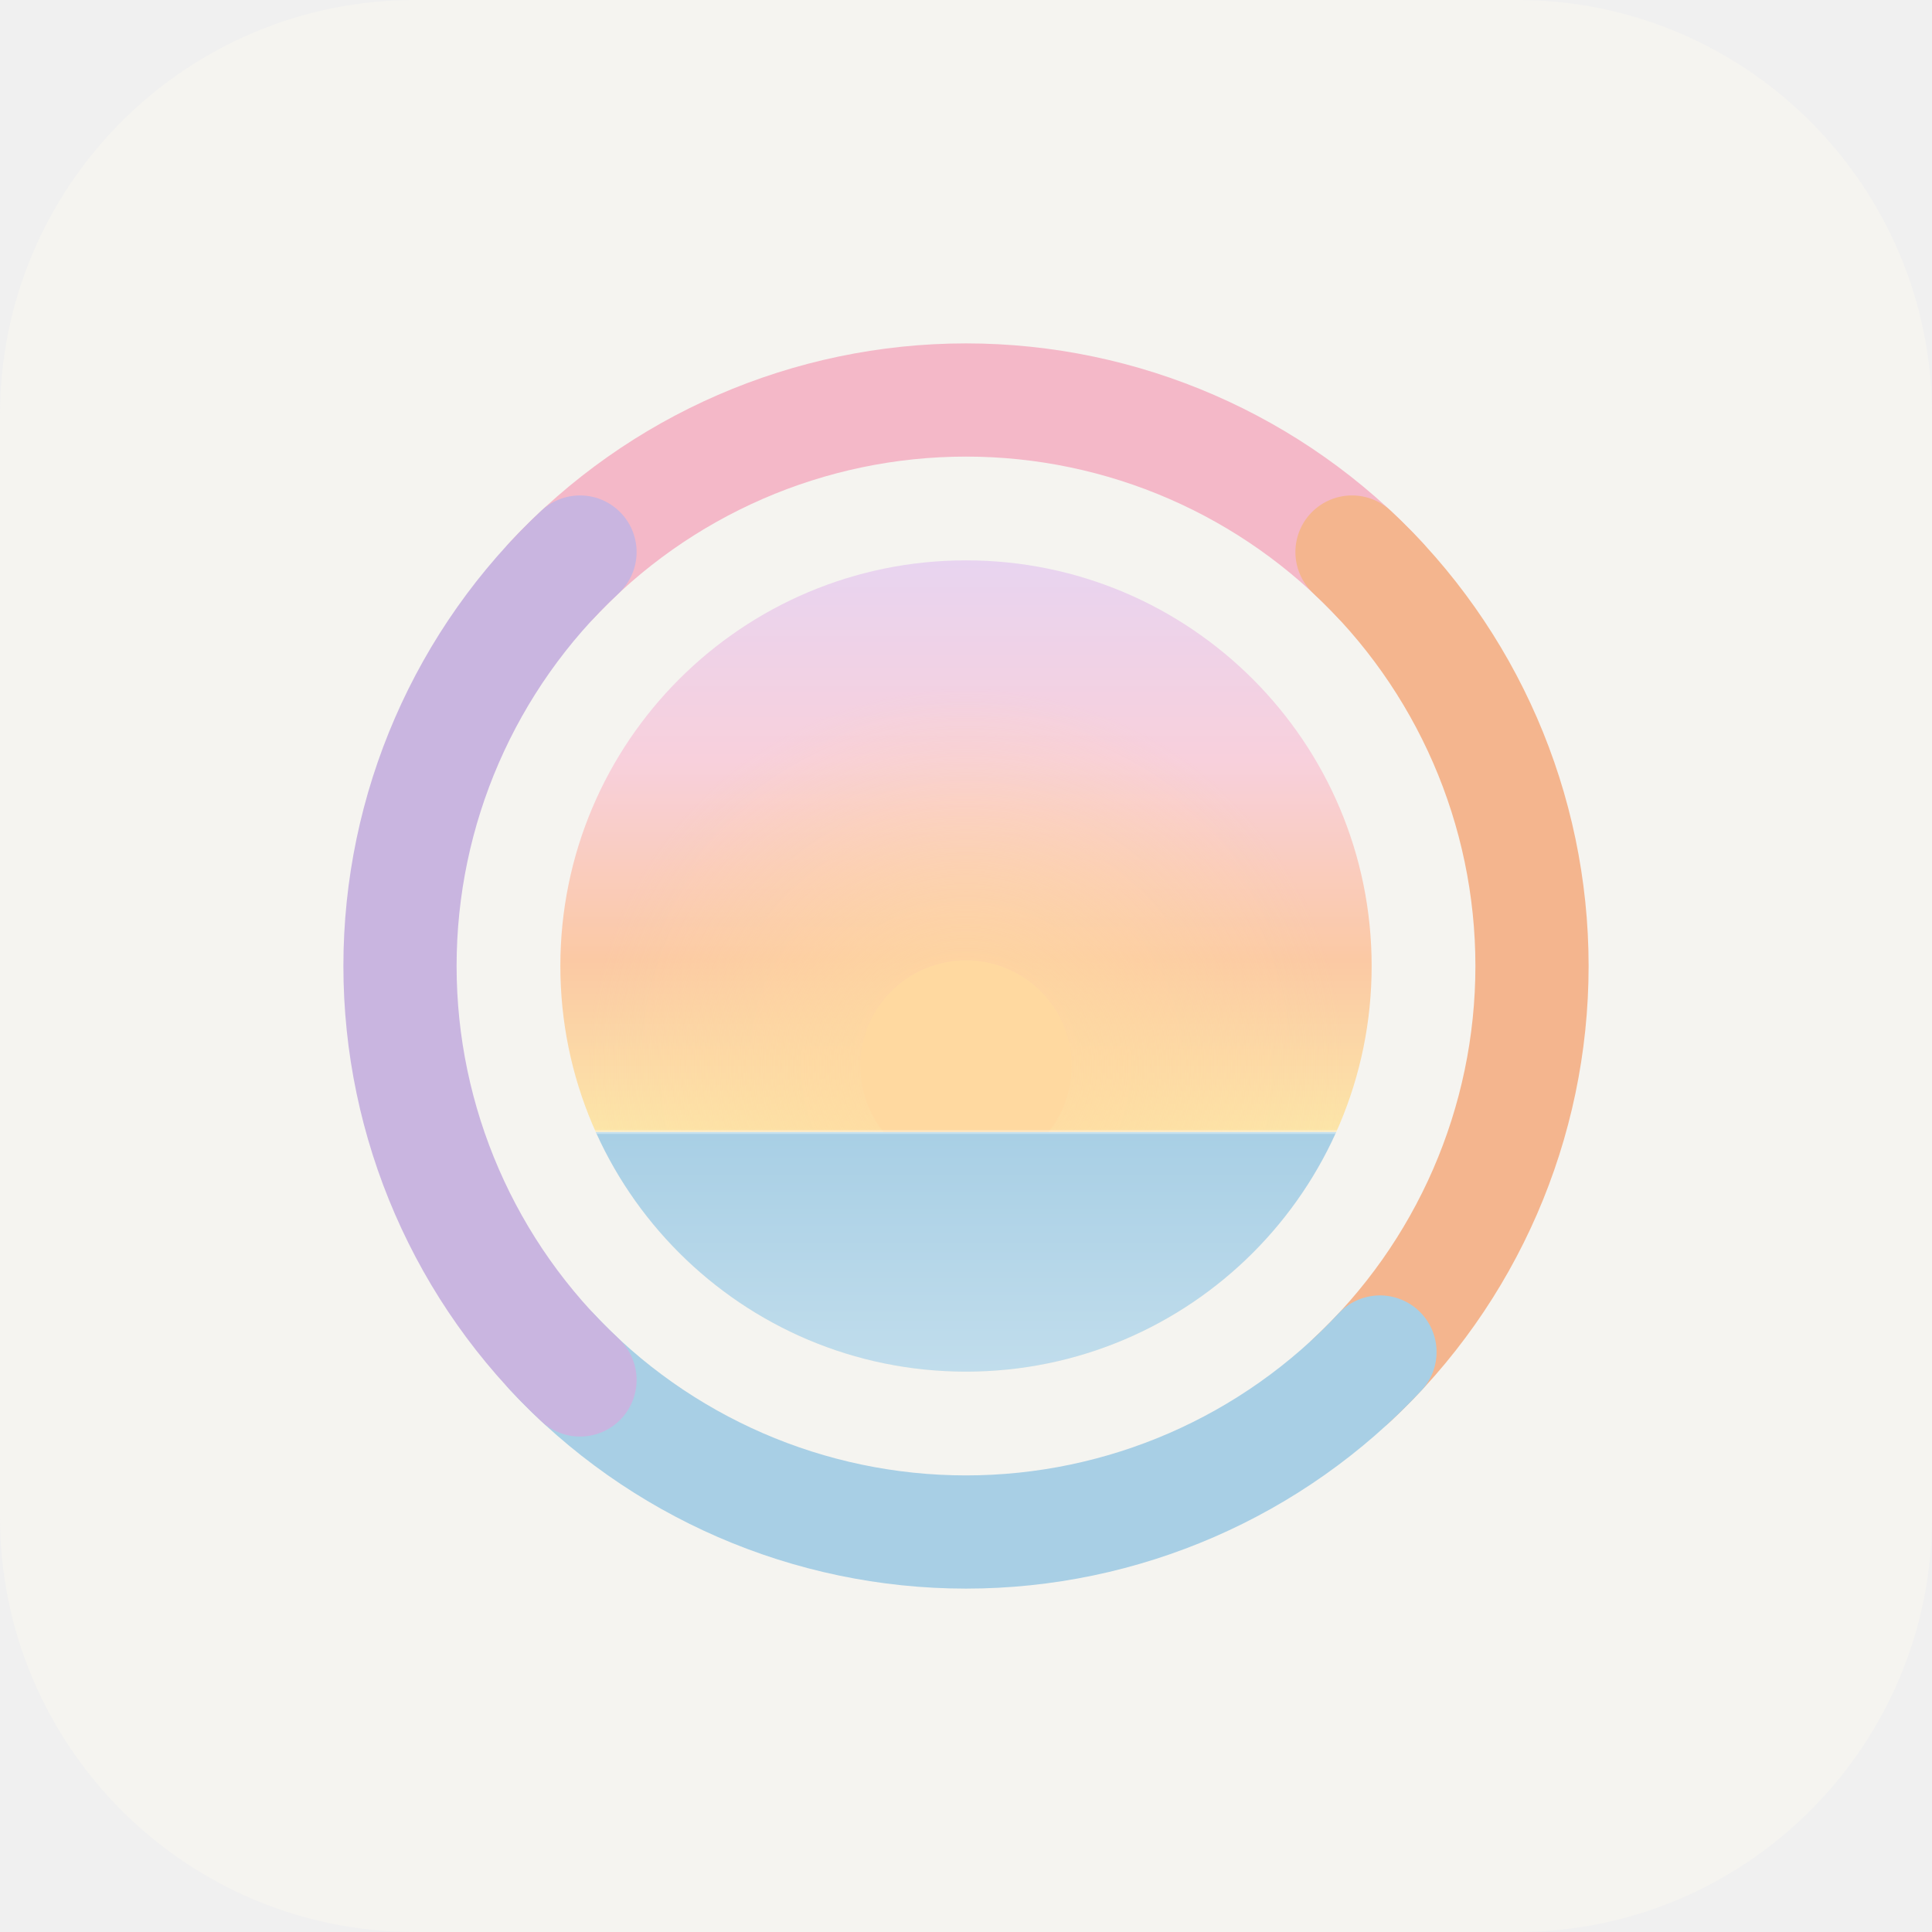
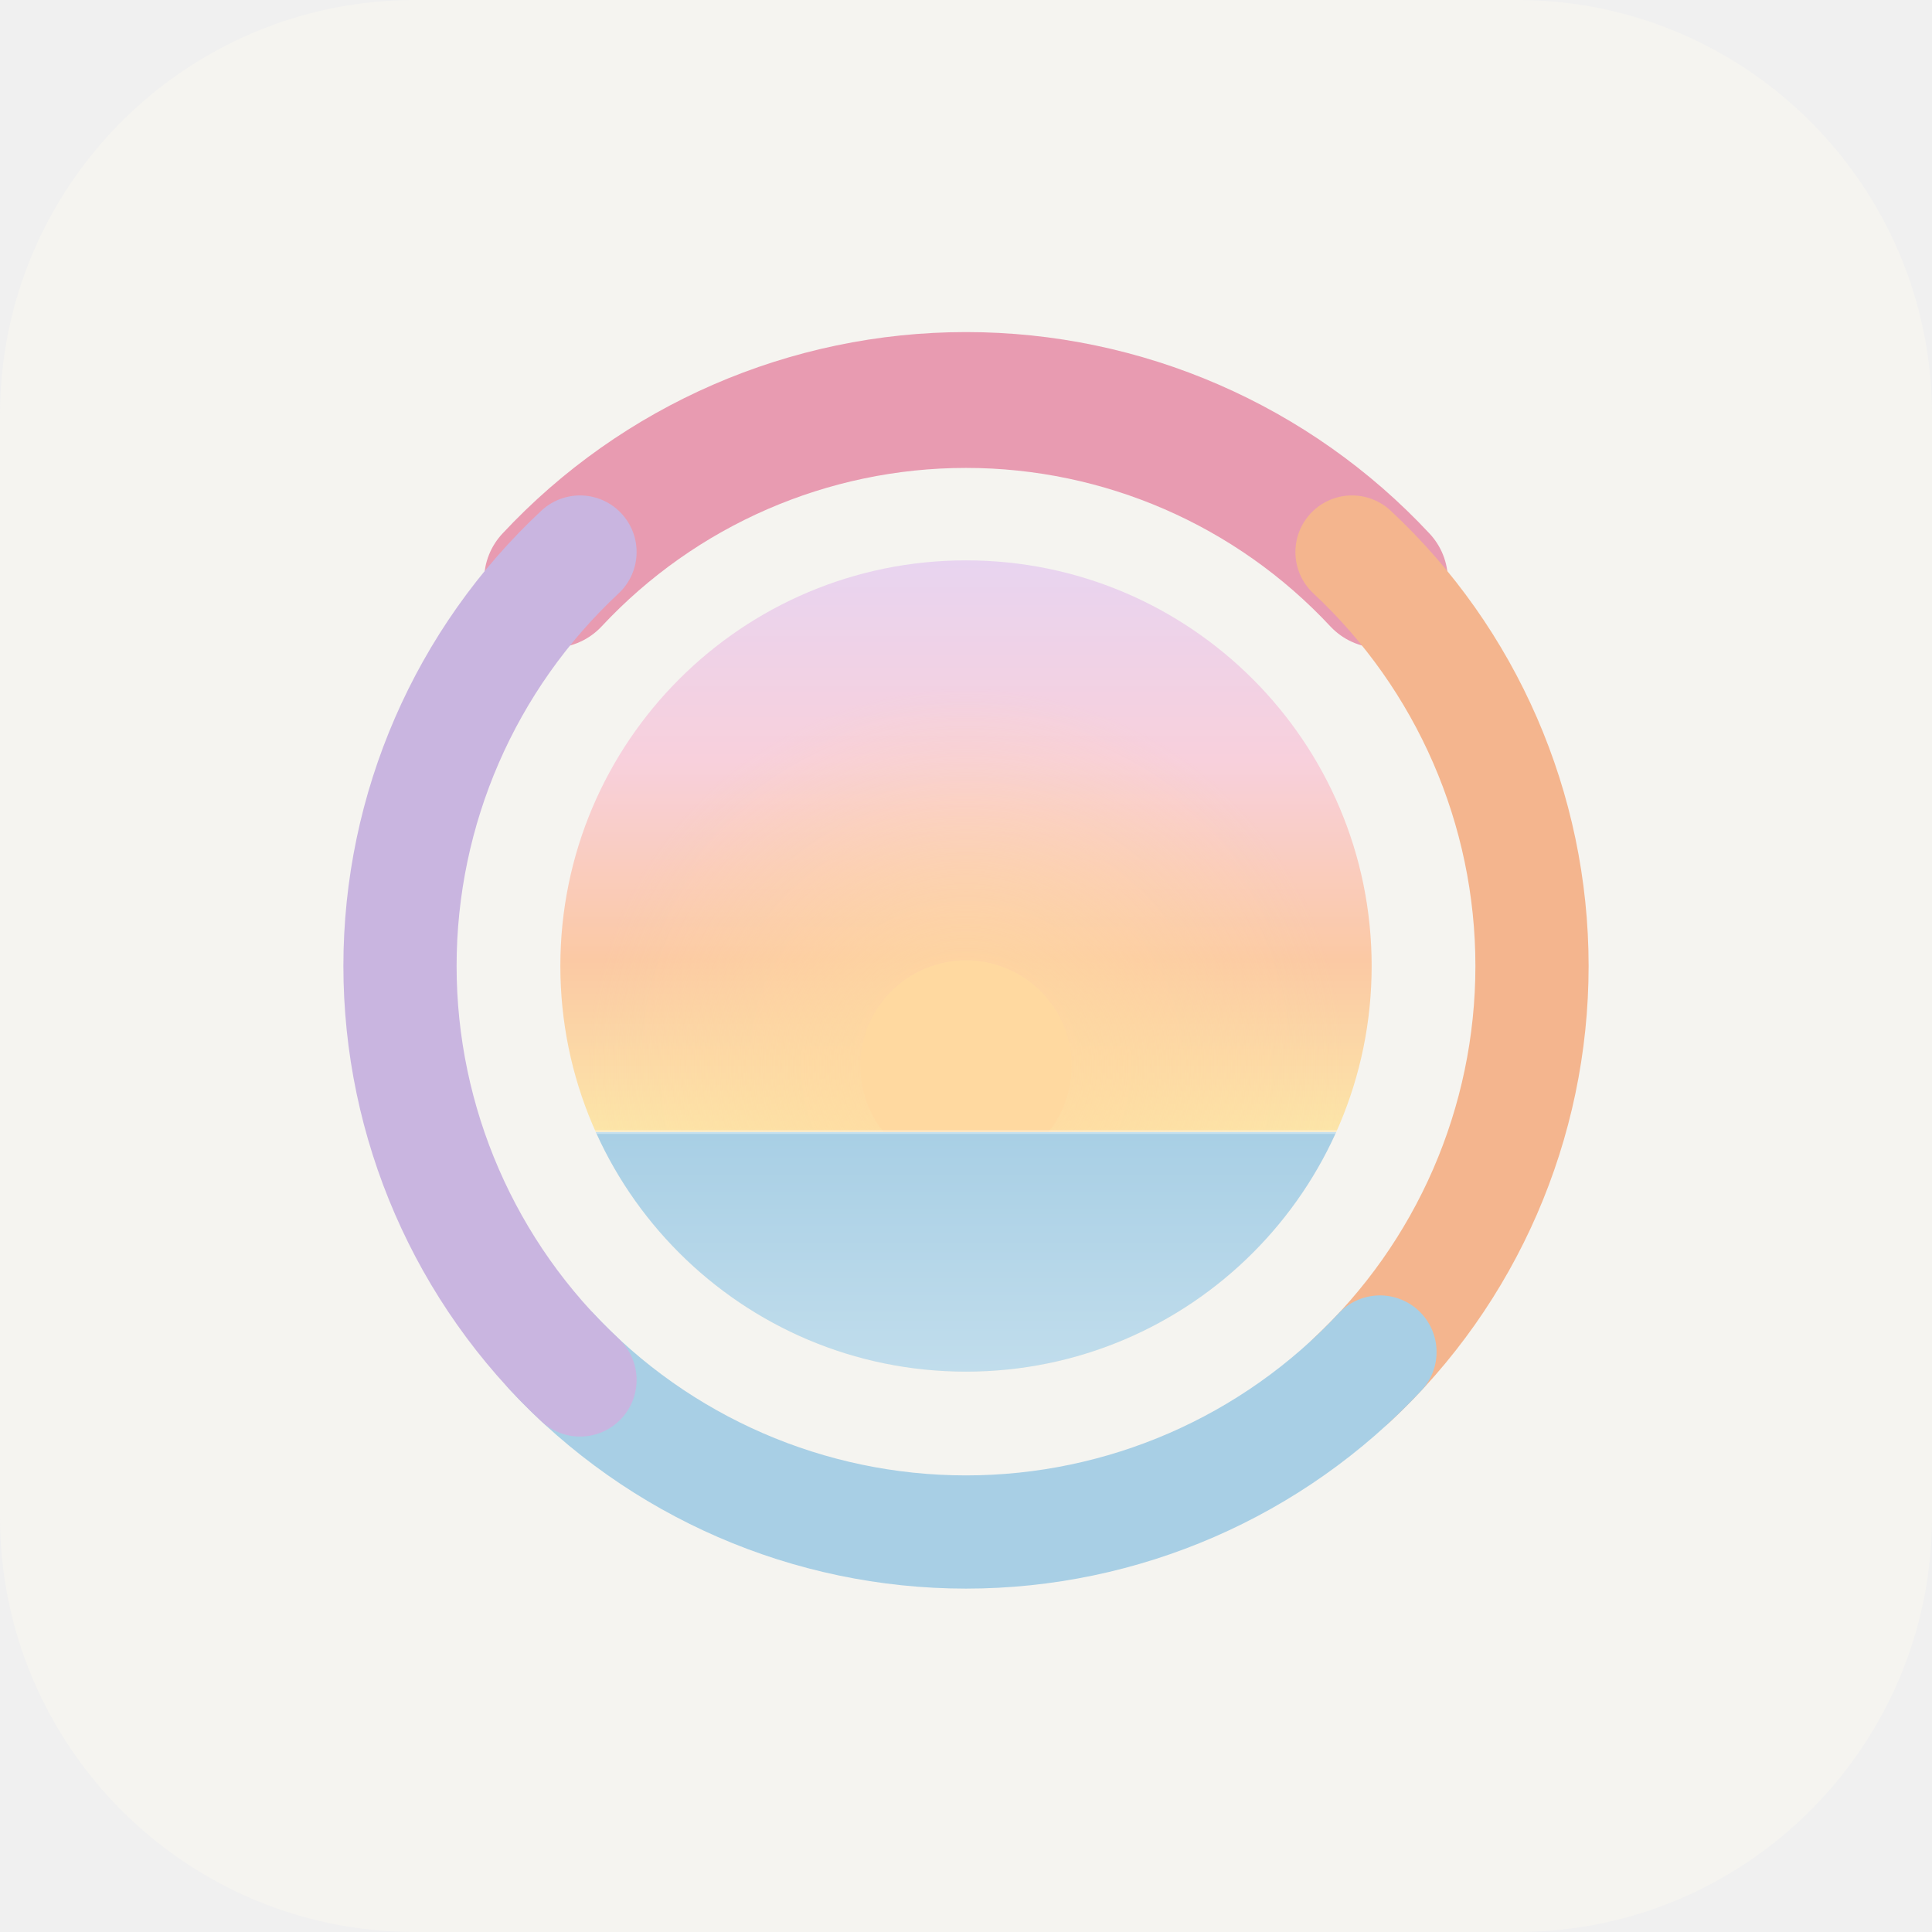
<svg xmlns="http://www.w3.org/2000/svg" width="1024" height="1024" viewBox="0 0 1024 1024" fill="none">
  <rect width="1024" height="1024" rx="220" fill="#f5f4f0" />
  <defs>
    <linearGradient id="sky" x1="0" y1="0" x2="0" y2="1">
      <stop offset="0%" stop-color="#E8D4F0" />
      <stop offset="35%" stop-color="#F8D0DC" />
      <stop offset="70%" stop-color="#FBC9A4" />
      <stop offset="100%" stop-color="#FCE5A8" />
    </linearGradient>
    <linearGradient id="ocean" x1="0" y1="0" x2="0" y2="1">
      <stop offset="0%" stop-color="#A8CFE5" />
      <stop offset="100%" stop-color="#CFE5F0" />
    </linearGradient>
    <radialGradient id="sunGlow" cx="50%" cy="50%" r="50%">
      <stop offset="0%" stop-color="#FFD9A0" stop-opacity="0.9" />
      <stop offset="60%" stop-color="#FFD9A0" stop-opacity="0.35" />
      <stop offset="100%" stop-color="#FFD9A0" stop-opacity="0" />
    </radialGradient>
    <clipPath id="innerCircle">
      <circle cx="512" cy="512" r="215" />
    </clipPath>
  </defs>
  <g clip-path="url(#innerCircle)">
    <rect x="297" y="297" width="430" height="303" fill="url(#sky)" />
    <circle cx="512" cy="565" r="200" fill="url(#sunGlow)" />
    <circle cx="512" cy="565" r="56" fill="#FFD9A0" />
    <rect x="297" y="600" width="430" height="200" fill="url(#ocean)" />
    <rect x="297" y="599" width="430" height="2" fill="#FFFFFF" fill-opacity="0.35" />
  </g>
-   <path d="M 292.59,307.41 A 300,300 0 0 1 731.41,307.41" stroke="#F4B8C8" stroke-width="60" stroke-linecap="round" />
+   <path d="M 292.59,307.41 A 300,300 0 0 1 731.41,307.41" stroke="#E89BB1" stroke-width="72" stroke-linecap="round" />
  <path d="M 716.59,292.59 A 300,300 0 0 1 716.59,731.41" stroke="#F4B58E" stroke-width="60" stroke-linecap="round" />
  <path d="M 731.41,716.59 A 300,300 0 0 1 292.59,716.59" stroke="#A8CFE5" stroke-width="60" stroke-linecap="round" />
  <path d="M 307.41,731.41 A 300,300 0 0 1 307.41,292.59" stroke="#C9B5E0" stroke-width="60" stroke-linecap="round" />
</svg>
